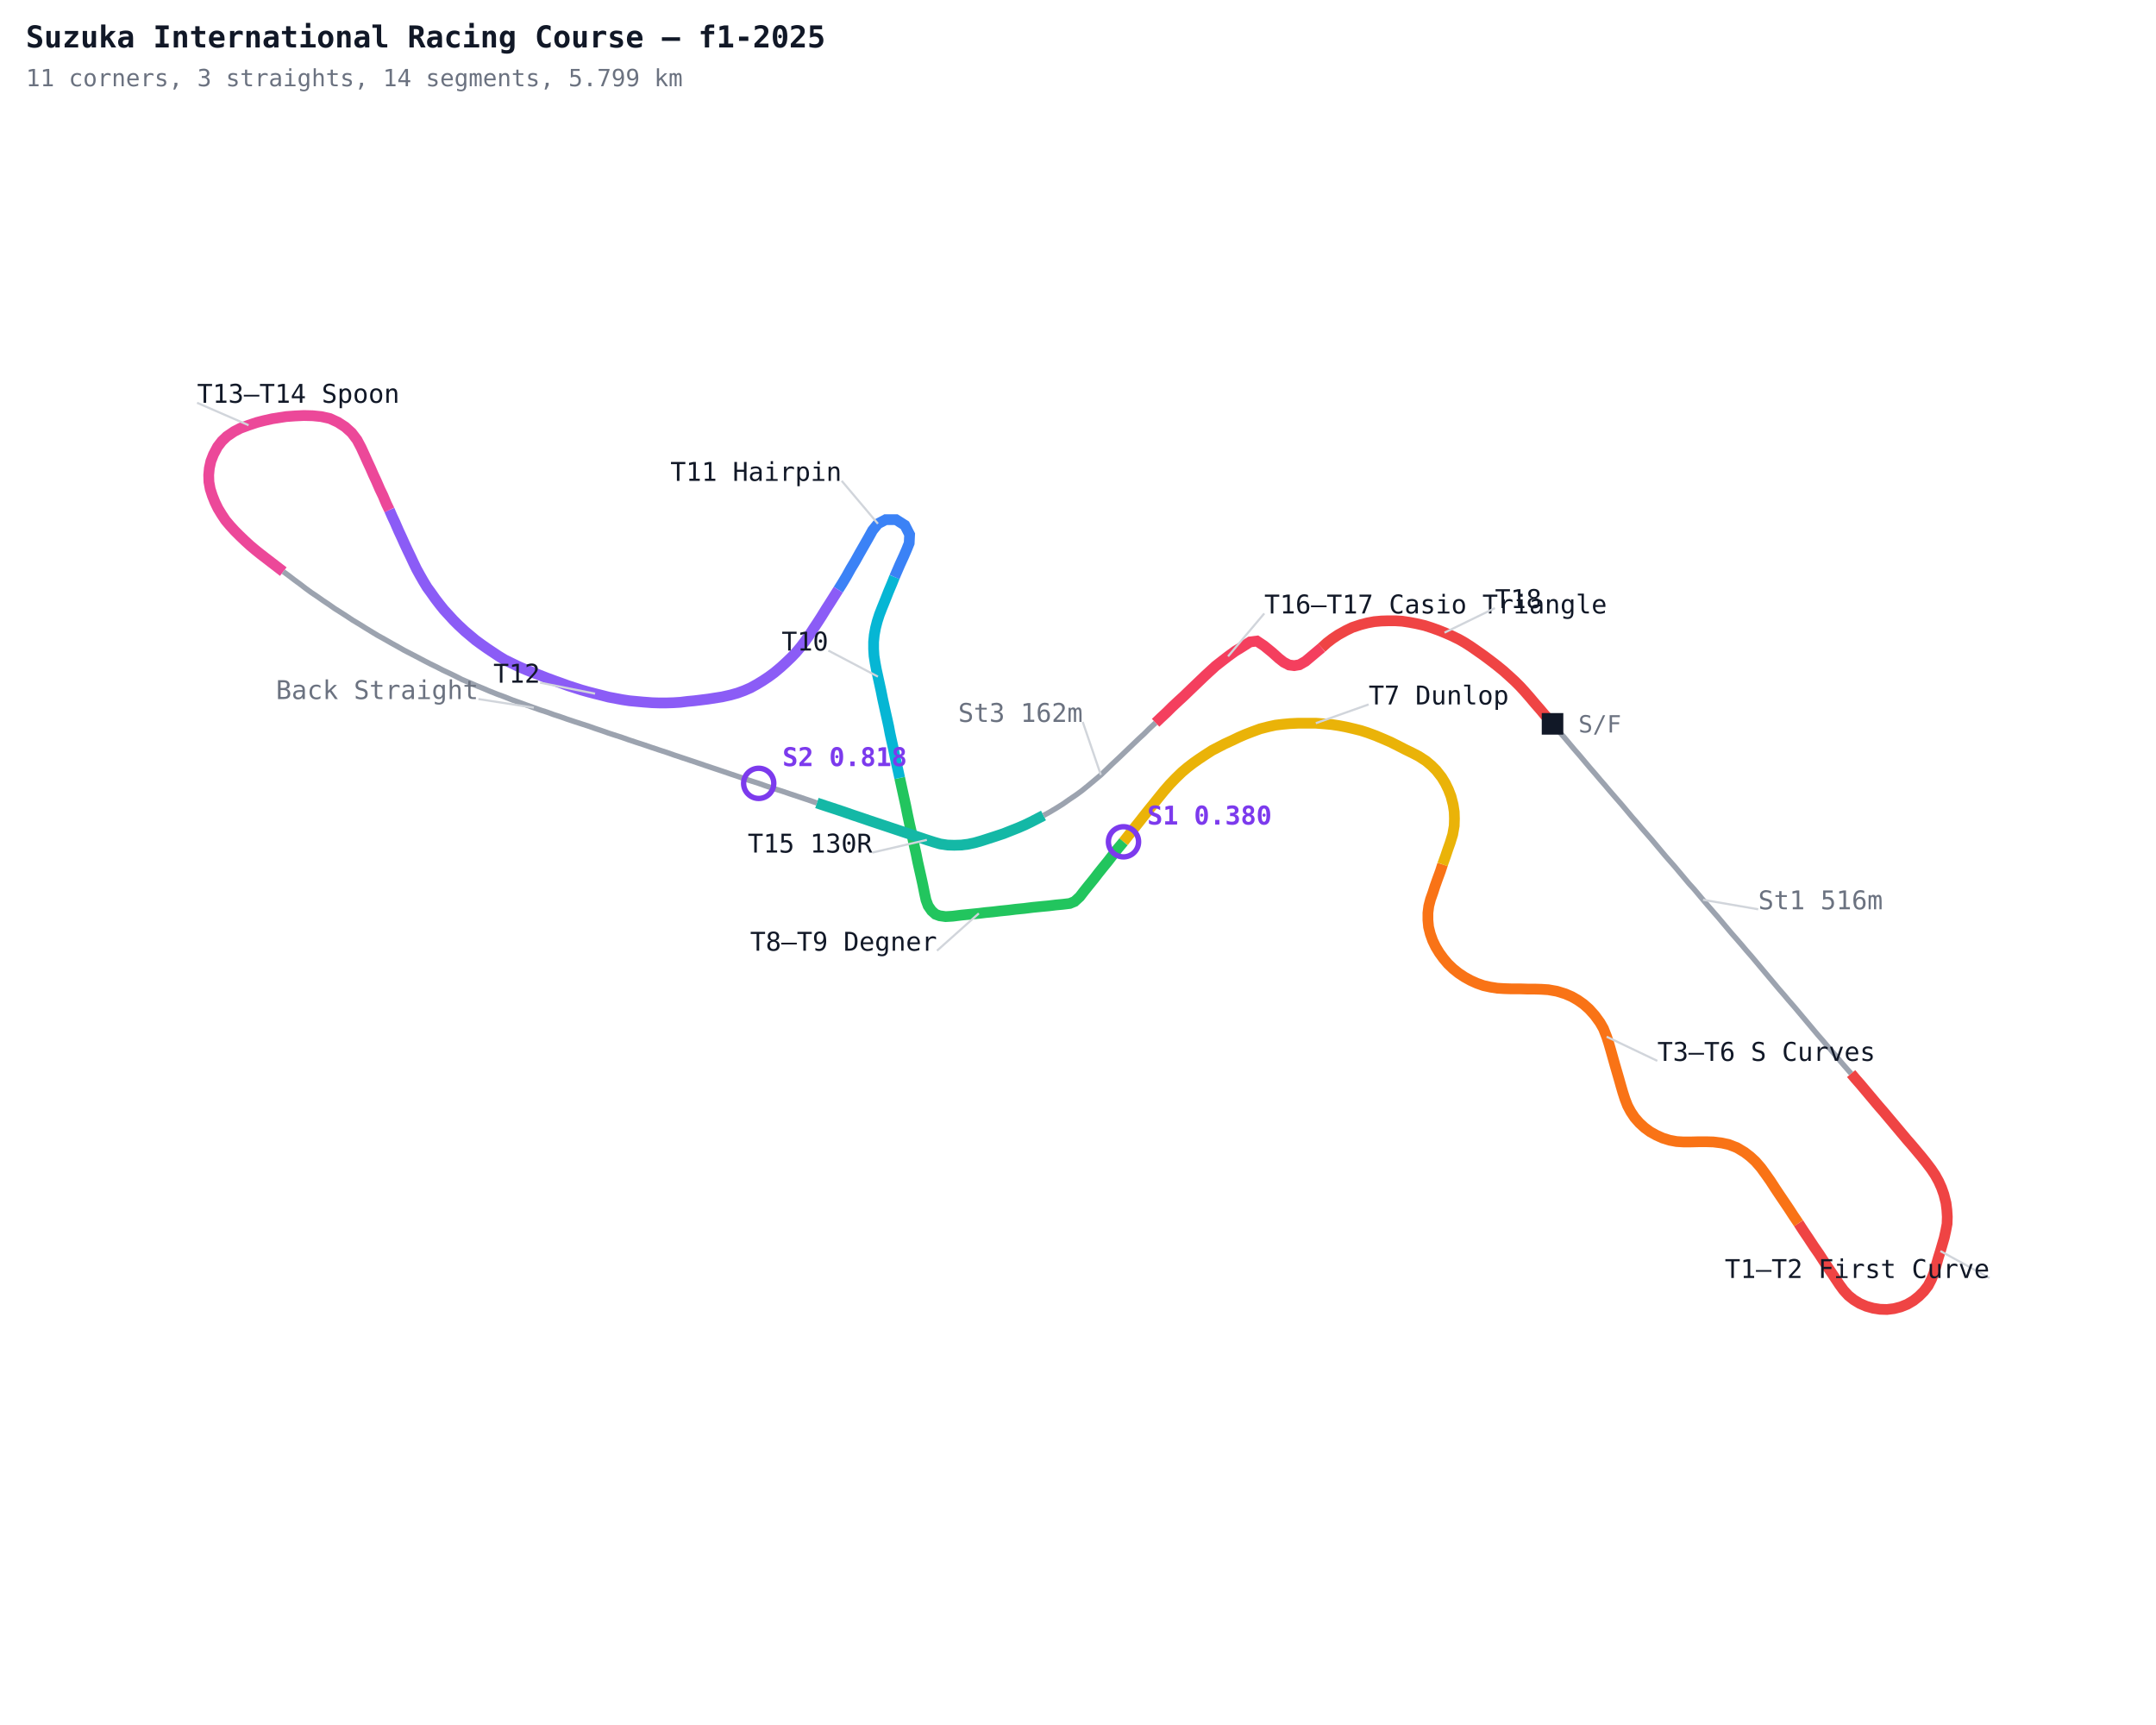
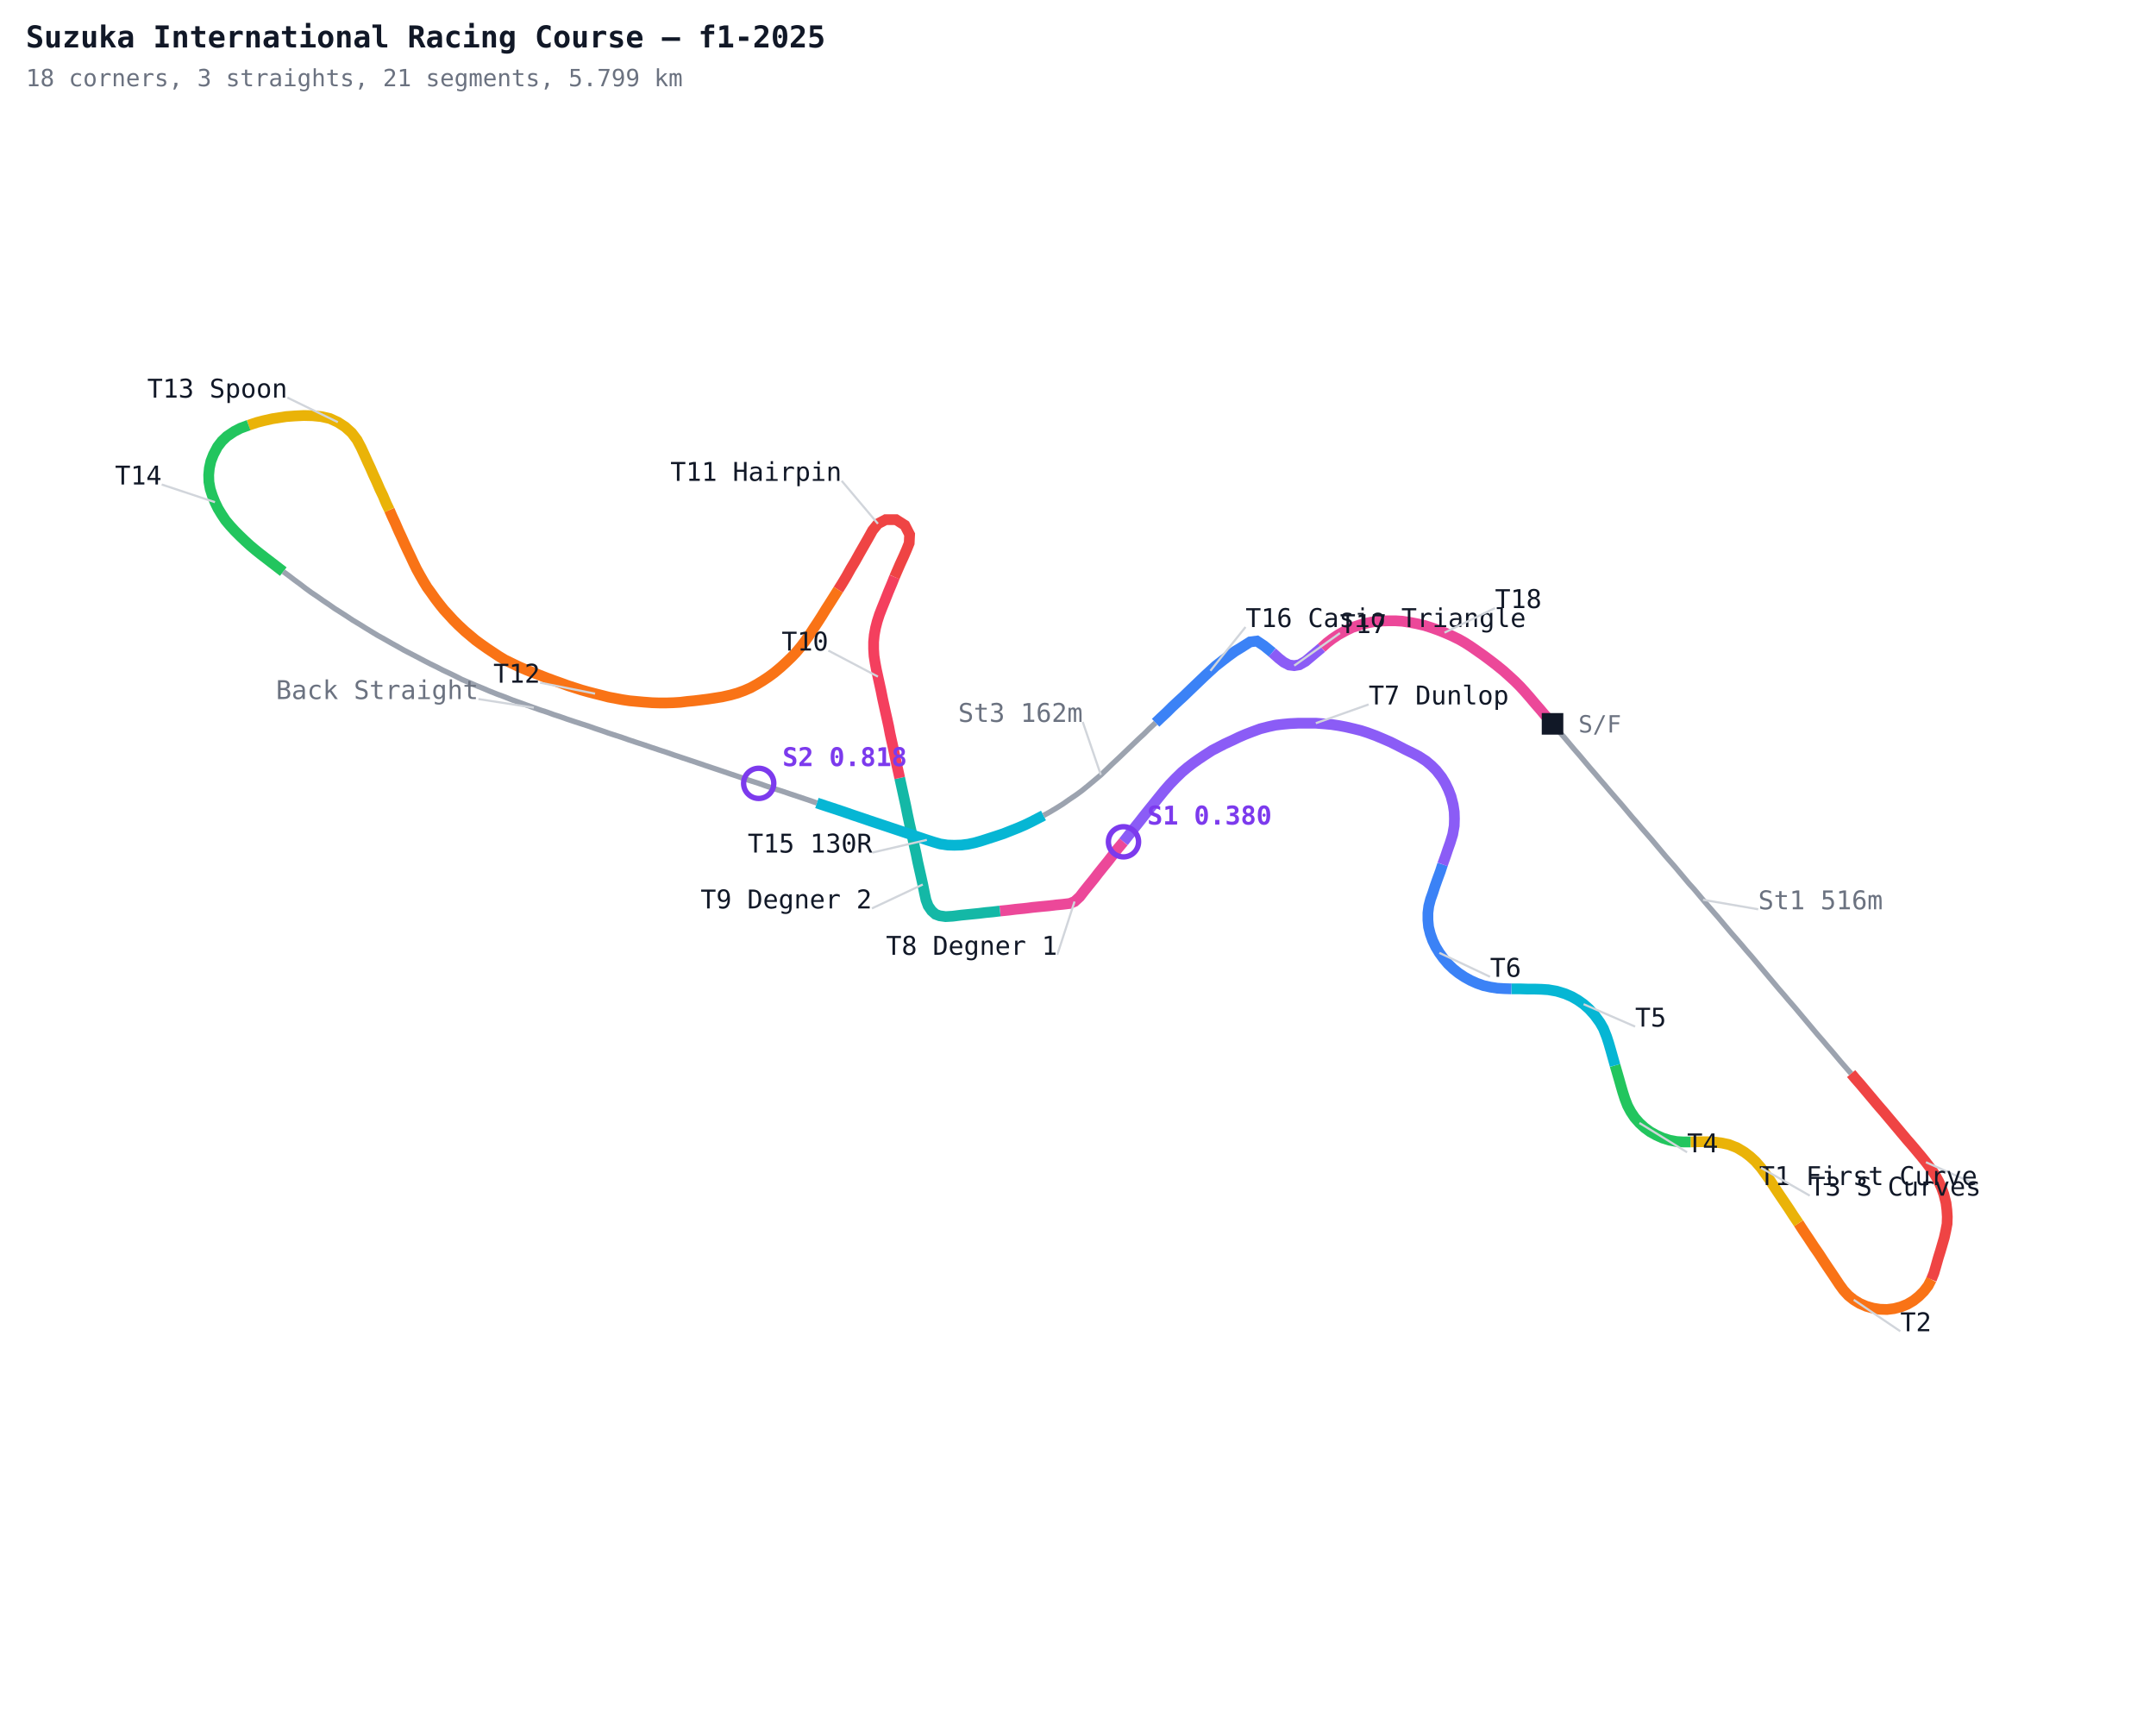
<svg xmlns="http://www.w3.org/2000/svg" width="1000" height="800" viewBox="0 0 1000 800">
  <defs>
    <style>
      .name { font-family: monospace; font-size: 12px; }
      .sector { font-family: monospace; font-size: 12px; fill: #7c3aed; font-weight: bold; }
      .title { font-family: monospace; font-size: 14px; fill: #111827; font-weight: bold; }
      .sub { font-family: monospace; font-size: 11px; fill: #6b7280; }
    </style>
  </defs>
  <rect width="1000" height="800" fill="#ffffff" />
  <polyline fill="none" stroke="#9ca3af" stroke-width="2.5" points="720.1,335.7 722.6,338.7 725.3,341.7 727.4,344.2 730.0,347.3 732.7,350.4 735.3,353.5 737.4,356.0 740.1,359.1 742.2,361.6 744.3,364.0 746.4,366.5 749.6,370.2 752.3,373.3 754.9,376.4 757.0,378.9 759.2,381.4 761.3,383.9 763.4,386.3 766.1,389.4 768.2,391.9 770.3,394.4 772.4,396.9 774.5,399.3 776.7,401.8 778.8,404.3 780.9,406.8 783.5,409.9 785.7,412.3 787.8,414.8 789.9,417.3 792.0,419.8 794.7,422.9 796.8,425.3 798.9,427.8 801.0,430.3 803.1,432.8 805.3,435.3 807.9,438.3 810.0,440.8 812.2,443.3 814.3,445.8 816.4,448.3 819.0,451.4 821.1,453.9 823.2,456.4 825.3,458.9 827.4,461.3 829.5,463.8 832.2,466.9 834.3,469.4 836.4,471.9 838.5,474.4 841.1,477.5 843.2,480.0 845.4,482.5 847.5,485.0 849.6,487.4 851.7,489.9 853.8,492.4 856.5,495.5 858.6,497.9" />
-   <polyline fill="none" stroke="#ef4444" stroke-width="5" points="858.6,497.9 860.7,500.4 862.9,502.9 865.0,505.4 867.1,507.9 869.2,510.4 871.3,512.9 873.4,515.3 875.5,517.8 877.6,520.3 879.7,522.8 881.8,525.3 884.4,528.4 887.1,531.5 889.2,534.0 891.3,536.5 893.3,539.0 895.8,542.3 897.6,545.0 899.2,547.9 900.5,550.8 901.6,553.9 902.6,557.9 903.0,561.1 903.2,564.3 903.1,567.6 902.5,570.8 901.8,574.0 900.9,577.1 900.0,580.2 899.0,583.4 897.9,587.3 897.0,590.4 895.8,593.4 894.3,596.3 892.3,598.9 890.0,601.2 887.5,603.2 884.6,604.9 881.6,606.1 878.5,606.9 875.2,607.3 872.0,607.2 868.8,606.7 865.6,605.8 862.6,604.5 859.8,602.8 857.3,600.8 855.1,598.4 853.2,595.8 851.4,593.1 849.6,590.4 847.7,587.6 845.9,584.9 843.7,581.5 841.4,578.2 838.7,574.1 836.4,570.7 834.2,567.3" />
-   <polyline fill="none" stroke="#f97316" stroke-width="5" points="834.2,567.3 831.9,563.9 829.7,560.5 827.4,557.1 825.1,553.7 823.3,551.0 821.1,547.6 819.2,544.9 816.8,541.6 814.2,538.6 811.8,536.4 809.2,534.4 805.7,532.3 801.9,530.8 798.7,530.1 794.7,529.6 791.4,529.5 788.1,529.5 784.1,529.6 780.8,529.6 777.6,529.4 774.4,528.8 771.2,527.8 768.3,526.5 765.4,524.9 762.8,523.0 760.4,520.8 758.2,518.3 756.4,515.6 754.9,512.8 753.7,509.7 752.7,506.6 751.8,503.5 750.9,500.3 750.0,497.2 749.1,494.1 748.2,490.9 747.1,487.0 746.2,483.9 745.2,480.8 743.7,477.0 742.1,474.2 739.7,470.9 737.0,467.9 734.5,465.7 731.8,463.8 729.0,462.2 726.0,460.9 722.1,459.7 718.1,459.0 714.9,458.8 711.6,458.7 708.4,458.7 705.1,458.6 701.0,458.6 697.8,458.5 694.5,458.3 691.3,457.8 688.1,457.1 685.0,456.0 682.1,454.7 679.2,453.1 676.5,451.3 674.0,449.3 671.6,447.0 669.5,444.5 667.6,441.9 665.9,439.1 664.5,436.2 663.4,433.1 662.6,429.9 662.3,426.7 662.3,423.4 662.7,420.2 663.5,417.1 664.6,414.0 665.6,410.9 666.7,407.8 668.1,404.0 669.1,400.9" />
-   <polyline fill="none" stroke="#eab308" stroke-width="5" points="669.1,400.9 670.5,397.0 671.5,394.0 672.6,390.9 673.8,387.0 674.5,383.0 674.6,379.7 674.5,376.5 674.0,373.2 673.0,369.3 671.8,366.2 670.4,363.3 668.7,360.5 666.2,357.3 663.9,355.0 661.4,352.9 658.0,350.7 655.1,349.2 651.4,347.4 648.5,345.9 644.9,344.1 641.9,342.8 638.1,341.2 634.3,339.8 631.2,338.8 628.0,338.0 624.1,337.1 620.9,336.5 617.6,336.0 614.4,335.7 610.3,335.4 606.3,335.4 602.2,335.4 598.1,335.6 594.9,335.9 591.6,336.3 588.4,337.0 584.5,338.0 580.7,339.4 577.6,340.6 574.6,341.9 571.7,343.3 568.0,345.0 565.1,346.5 562.2,348.0 558.8,350.2 556.1,352.0 553.4,353.9 550.8,355.9 548.3,358.0 545.4,360.8 542.6,363.7 539.9,366.8 537.3,370.0 535.3,372.5 532.7,375.7 530.7,378.2 528.2,381.4 526.1,384.0 523.6,387.2 521.1,390.4" />
-   <polyline fill="none" stroke="#22c55e" stroke-width="5" points="521.1,390.4 518.5,393.5 516.0,396.7 514.0,399.3 511.4,402.5 509.4,405.0 507.4,407.6 504.8,410.8 502.8,413.3 500.8,415.9 498.4,418.1 496.2,419.0 492.9,419.4 489.7,419.7 486.4,420.1 483.2,420.4 479.1,420.8 475.1,421.3 471.0,421.7 467.8,422.1 463.8,422.5 460.5,422.9 457.3,423.2 454.0,423.6 450.0,424.0 445.9,424.4 441.9,424.9 438.6,425.1 435.8,424.7 433.9,424.0 432.1,422.4 430.5,420.1 429.5,417.4 428.8,414.2 428.0,410.2 427.3,407.0 426.6,403.9 425.7,399.9 424.9,395.9 424.0,391.9 423.0,387.1 421.9,382.3 420.9,377.6 420.1,373.6 419.4,370.4 418.7,367.2 418.0,364.0 417.3,360.8" />
-   <polyline fill="none" stroke="#06b6d4" stroke-width="5" points="417.3,360.8 416.6,357.6 415.9,354.5 415.2,351.3 414.4,347.3 413.5,343.3 412.8,340.1 412.2,336.9 411.5,333.7 410.8,330.6 410.1,327.4 409.4,324.2 408.6,320.2 407.9,317.0 407.2,313.8 406.5,310.6 405.9,307.4 405.4,304.2 405.2,301.0 405.2,297.7 405.5,294.5 406.1,291.2 406.9,288.1 407.9,285.0 409.1,281.9 410.6,278.2 412.1,274.4 413.7,270.6 414.9,267.6" />
-   <polyline fill="none" stroke="#3b82f6" stroke-width="5" points="414.9,267.6 416.2,264.6 417.5,261.6 419.2,257.9 420.5,254.9 421.7,251.9 421.9,247.9 419.7,243.6 415.6,241.0 410.8,241.0 407.2,242.9 404.7,246.0 402.7,249.6 400.7,253.1 398.7,256.6 396.7,260.2 394.6,263.7 392.6,267.3 390.5,270.8 388.8,273.5" />
-   <polyline fill="none" stroke="#8b5cf6" stroke-width="5" points="388.8,273.5 386.6,277.0 384.9,279.7 383.1,282.5 381.0,285.9 379.2,288.7 377.4,291.4 375.2,294.8 373.3,297.5 371.3,300.1 369.2,302.6 367.0,304.9 364.6,307.2 362.2,309.4 359.1,312.0 356.5,313.9 353.8,315.7 351.0,317.4 348.1,319.0 345.1,320.3 342.1,321.4 338.9,322.3 334.9,323.2 331.7,323.7 328.5,324.2 325.3,324.6 322.0,325.0 318.8,325.3 315.6,325.7 312.3,325.9 309.0,326.0 305.8,326.0 302.5,325.9 298.5,325.6 295.2,325.3 292.0,325.0 288.7,324.5 285.5,323.9 282.3,323.3 279.2,322.5 276.0,321.7 272.9,320.9 269.7,320.0 266.6,319.0 263.5,318.0 260.5,316.9 257.4,315.8 253.6,314.4 249.8,312.9 246.7,311.7 243.7,310.5 240.7,309.2 237.8,307.8 234.1,306.0 231.3,304.3 228.6,302.5 225.9,300.7 223.2,298.8 220.6,296.9 218.1,294.8 215.6,292.7 212.6,289.9 210.3,287.6 208.1,285.2 205.9,282.8 203.9,280.3 201.9,277.7 200.0,275.0 198.1,272.4 196.4,269.6 194.8,266.8 193.2,263.9 191.8,261.0 190.4,258.0 189.0,255.1 187.6,252.1 186.3,249.2 184.9,246.2 183.3,242.5 181.9,239.5 180.6,236.5" />
-   <polyline fill="none" stroke="#ec4899" stroke-width="5" points="180.6,236.5 179.2,233.6 177.6,229.8 176.2,226.9 174.6,223.2 173.2,220.2 171.9,217.2 170.5,214.2 169.2,211.3 167.5,207.6 165.6,204.0 163.1,200.7 160.1,198.0 156.7,195.8 153.0,194.1 149.0,193.2 145.0,192.8 140.9,192.7 136.8,192.9 132.7,193.2 129.5,193.7 126.3,194.2 122.3,195.1 119.2,195.9 115.3,197.2 111.5,198.6 108.6,200.1 105.2,202.4 102.9,204.6 100.9,207.2 99.0,210.8 97.8,213.9 97.1,217.1 96.8,220.3 96.9,223.5 97.5,226.8 98.5,229.9 99.7,232.9 101.1,235.8 102.8,238.6 104.6,241.3 106.7,243.8 108.9,246.2 111.2,248.5 113.6,250.8 116.0,253.0 118.5,255.1 121.0,257.1 123.6,259.1 126.2,261.1 128.8,263.1 131.4,265.1" />
+   <polyline fill="none" stroke="#ef4444" stroke-width="5" points="858.6,497.9 860.7,500.4 862.9,502.9 865.0,505.4 867.1,507.9 869.2,510.4 871.3,512.9 873.4,515.3 875.5,517.8 877.6,520.3 879.7,522.8 881.8,525.3 884.4,528.4 887.1,531.5 889.2,534.0 891.3,536.5 893.3,539.0 895.8,542.3 897.6,545.0 899.2,547.9 900.5,550.8 901.6,553.9 902.6,557.9 903.0,561.1 903.2,564.3 903.1,567.6 902.5,570.8 901.8,574.0 900.9,577.1 900.0,580.2 899.0,583.4 897.9,587.3 897.0,590.4 895.8,593.4" />
+   <polyline fill="none" stroke="#f97316" stroke-width="5" points="895.8,593.4 894.3,596.3 892.3,598.9 890.0,601.2 887.5,603.2 884.6,604.9 881.6,606.1 878.5,606.9 875.2,607.3 872.0,607.2 868.8,606.7 865.6,605.8 862.6,604.5 859.8,602.8 857.3,600.8 855.1,598.4 853.2,595.8 851.4,593.1 849.6,590.4 847.7,587.6 845.9,584.9 843.7,581.5 841.4,578.2 838.7,574.1 836.4,570.7 834.2,567.3" />
+   <polyline fill="none" stroke="#eab308" stroke-width="5" points="834.2,567.3 831.9,563.9 829.7,560.5 827.4,557.1 825.1,553.7 823.3,551.0 821.1,547.6 819.2,544.9 816.8,541.6 814.2,538.6 811.8,536.4 809.2,534.4 805.7,532.3 801.9,530.8 798.7,530.1 794.7,529.6 791.4,529.5 788.1,529.5 784.1,529.6" />
+   <polyline fill="none" stroke="#22c55e" stroke-width="5" points="784.1,529.6 780.8,529.6 777.6,529.4 774.4,528.8 771.2,527.8 768.3,526.5 765.4,524.9 762.8,523.0 760.4,520.8 758.2,518.3 756.4,515.6 754.9,512.8 753.7,509.7 752.7,506.6 751.8,503.5 750.9,500.3 750.0,497.2 749.1,494.1" />
+   <polyline fill="none" stroke="#06b6d4" stroke-width="5" points="749.1,494.1 748.2,490.9 747.1,487.0 746.2,483.9 745.2,480.8 743.7,477.0 742.1,474.2 739.7,470.9 737.0,467.9 734.5,465.7 731.8,463.8 729.0,462.2 726.0,460.9 722.1,459.7 718.1,459.0 714.9,458.8 711.6,458.7 708.4,458.7 705.1,458.6 701.0,458.6" />
+   <polyline fill="none" stroke="#3b82f6" stroke-width="5" points="701.0,458.6 697.8,458.5 694.5,458.3 691.3,457.8 688.1,457.1 685.0,456.0 682.1,454.7 679.2,453.1 676.5,451.3 674.0,449.3 671.6,447.0 669.5,444.5 667.6,441.9 665.9,439.1 664.5,436.2 663.4,433.1 662.6,429.9 662.3,426.7 662.3,423.4 662.7,420.2 663.5,417.1 664.6,414.0 665.6,410.9 666.7,407.8 668.1,404.0 669.1,400.9" />
+   <polyline fill="none" stroke="#8b5cf6" stroke-width="5" points="669.1,400.9 670.5,397.0 671.5,394.0 672.6,390.9 673.8,387.0 674.5,383.0 674.6,379.7 674.5,376.5 674.0,373.2 673.0,369.3 671.8,366.2 670.4,363.3 668.7,360.5 666.2,357.3 663.9,355.0 661.4,352.9 658.0,350.7 655.1,349.2 651.4,347.4 648.5,345.9 644.9,344.1 641.9,342.8 638.1,341.2 634.3,339.8 631.2,338.8 628.0,338.0 624.1,337.1 620.9,336.5 617.6,336.0 614.4,335.7 610.3,335.4 606.3,335.4 602.2,335.4 598.1,335.6 594.9,335.9 591.6,336.3 588.4,337.0 584.5,338.0 580.7,339.4 577.6,340.6 574.6,341.9 571.7,343.3 568.0,345.0 565.1,346.5 562.2,348.0 558.8,350.2 556.1,352.0 553.4,353.9 550.8,355.9 548.3,358.0 545.4,360.8 542.6,363.7 539.9,366.8 537.3,370.0 535.3,372.5 532.7,375.7 530.7,378.2 528.2,381.4 526.1,384.0 523.6,387.2 521.1,390.4" />
+   <polyline fill="none" stroke="#ec4899" stroke-width="5" points="521.1,390.4 518.5,393.5 516.0,396.7 514.0,399.3 511.4,402.5 509.4,405.0 507.4,407.6 504.8,410.8 502.8,413.3 500.8,415.9 498.4,418.1 496.2,419.0 492.9,419.4 489.7,419.7 486.4,420.1 483.2,420.4 479.1,420.8 475.1,421.3 471.0,421.7 467.8,422.1 463.8,422.5" />
+   <polyline fill="none" stroke="#14b8a6" stroke-width="5" points="463.8,422.5 460.5,422.9 457.3,423.2 454.0,423.6 450.0,424.0 445.9,424.4 441.9,424.9 438.6,425.1 435.8,424.7 433.9,424.0 432.1,422.4 430.5,420.1 429.5,417.4 428.8,414.2 428.0,410.2 427.3,407.0 426.6,403.9 425.7,399.9 424.9,395.9 424.0,391.9 423.0,387.1 421.9,382.3 420.9,377.6 420.1,373.6 419.4,370.4 418.7,367.2 418.0,364.0 417.3,360.8" />
+   <polyline fill="none" stroke="#f43f5e" stroke-width="5" points="417.3,360.8 416.6,357.6 415.9,354.5 415.2,351.3 414.4,347.3 413.5,343.3 412.8,340.1 412.2,336.9 411.5,333.7 410.8,330.6 410.1,327.4 409.4,324.2 408.6,320.2 407.9,317.0 407.2,313.8 406.5,310.6 405.9,307.4 405.4,304.2 405.2,301.0 405.2,297.7 405.5,294.5 406.1,291.2 406.9,288.1 407.9,285.0 409.1,281.9 410.6,278.2 412.1,274.4 413.7,270.6 414.9,267.6" />
+   <polyline fill="none" stroke="#ef4444" stroke-width="5" points="414.9,267.6 416.2,264.6 417.5,261.6 419.2,257.9 420.5,254.9 421.7,251.9 421.9,247.9 419.7,243.6 415.6,241.0 410.8,241.0 407.2,242.9 404.7,246.0 402.7,249.6 400.7,253.1 398.7,256.6 396.7,260.2 394.6,263.7 392.6,267.3 390.5,270.8 388.8,273.5" />
+   <polyline fill="none" stroke="#f97316" stroke-width="5" points="388.8,273.5 386.6,277.0 384.9,279.7 383.1,282.5 381.0,285.9 379.2,288.7 377.4,291.4 375.2,294.8 373.3,297.5 371.3,300.1 369.2,302.6 367.0,304.9 364.6,307.2 362.2,309.4 359.1,312.0 356.5,313.9 353.8,315.7 351.0,317.4 348.1,319.0 345.1,320.3 342.1,321.4 338.9,322.3 334.9,323.2 331.7,323.7 328.5,324.2 325.3,324.6 322.0,325.0 318.8,325.3 315.6,325.7 312.3,325.9 309.0,326.0 305.8,326.0 302.5,325.9 298.5,325.6 295.2,325.3 292.0,325.0 288.7,324.5 285.5,323.9 282.3,323.3 279.2,322.5 276.0,321.7 272.9,320.9 269.7,320.0 266.6,319.0 263.5,318.0 260.5,316.9 257.4,315.8 253.6,314.4 249.8,312.9 246.7,311.7 243.7,310.5 240.7,309.2 237.8,307.8 234.1,306.0 231.3,304.3 228.6,302.5 225.9,300.7 223.2,298.8 220.6,296.9 218.1,294.8 215.6,292.7 212.6,289.9 210.3,287.6 208.1,285.2 205.9,282.8 203.9,280.3 201.9,277.7 200.0,275.0 198.1,272.4 196.4,269.6 194.8,266.8 193.2,263.9 191.8,261.0 190.4,258.0 189.0,255.1 187.6,252.1 186.3,249.2 184.9,246.2 183.3,242.5 181.9,239.5 180.6,236.5" />
+   <polyline fill="none" stroke="#eab308" stroke-width="5" points="180.6,236.5 179.2,233.6 177.6,229.8 176.2,226.9 174.6,223.2 173.2,220.2 171.9,217.2 170.5,214.2 169.2,211.3 167.5,207.6 165.6,204.0 163.1,200.7 160.1,198.0 156.7,195.8 153.0,194.1 149.0,193.2 145.0,192.8 140.9,192.7 136.8,192.9 132.7,193.2 129.5,193.7 126.3,194.2 122.3,195.1 119.2,195.9 115.3,197.2" />
+   <polyline fill="none" stroke="#22c55e" stroke-width="5" points="115.3,197.2 111.5,198.6 108.6,200.1 105.2,202.4 102.9,204.6 100.9,207.2 99.0,210.8 97.8,213.9 97.1,217.1 96.8,220.3 96.9,223.5 97.5,226.8 98.5,229.9 99.7,232.9 101.1,235.8 102.8,238.6 104.6,241.3 106.7,243.8 108.9,246.2 111.2,248.5 113.6,250.8 116.0,253.0 118.5,255.1 121.0,257.1 123.6,259.1 126.2,261.1 128.8,263.1 131.4,265.1" />
  <polyline fill="none" stroke="#9ca3af" stroke-width="2.5" points="131.4,265.1 134.0,267.0 136.6,269.0 139.2,270.9 141.8,272.9 144.4,274.8 147.1,276.6 149.8,278.5 152.5,280.3 155.2,282.2 157.9,283.9 160.7,285.7 163.4,287.5 166.9,289.6 169.6,291.3 172.4,293.0 175.2,294.7 178.1,296.3 181.6,298.3 184.5,299.9 187.3,301.5 190.2,303.0 193.1,304.5 196.7,306.4 199.6,307.9 202.5,309.3 205.4,310.8 208.4,312.2 211.3,313.6 214.2,315.1 218.0,316.7 221.0,318.0 224.0,319.2 227.0,320.5 230.8,322.0 233.8,323.1 237.6,324.6 240.7,325.7 243.7,326.8 247.6,328.2 250.7,329.3 253.8,330.3 256.8,331.4 259.9,332.4 263.0,333.5 266.9,334.8 270.0,335.8 273.1,336.8 276.2,337.9 279.2,338.9 282.3,340.0 285.4,341.0 288.5,342.0 291.6,343.1 295.5,344.4 298.6,345.4 302.4,346.7 306.3,348.0 309.4,349.0 312.5,350.1 315.5,351.1 319.4,352.4 323.3,353.7 327.1,355.0 331.0,356.3 334.9,357.6 338.7,358.9 342.6,360.2 347.2,361.8 351.9,363.3 355.0,364.4 358.8,365.7 362.7,366.9 366.5,368.2 370.4,369.5 374.3,370.8 378.9,372.4" />
-   <polyline fill="none" stroke="#14b8a6" stroke-width="5" points="378.9,372.4 382.8,373.7 387.4,375.2 391.3,376.5 395.9,378.1 399.8,379.4 403.6,380.7 407.5,382.0 411.4,383.3 414.4,384.3 418.3,385.6 422.2,386.9 426.0,388.2 429.9,389.5 433.0,390.5 436.1,391.4 439.4,391.9 442.6,392.0 445.9,391.9 449.1,391.5 452.3,390.8 455.4,389.9 458.5,388.9 461.6,387.9 465.5,386.6 468.5,385.4 472.3,383.9 475.3,382.6 478.2,381.2 481.1,379.7 484.0,378.2" />
+   <polyline fill="none" stroke="#06b6d4" stroke-width="5" points="378.9,372.4 382.8,373.7 387.4,375.2 391.3,376.5 395.9,378.1 399.8,379.4 403.6,380.7 407.5,382.0 411.4,383.3 414.4,384.3 418.3,385.6 422.2,386.9 426.0,388.2 429.9,389.5 433.0,390.5 436.1,391.4 439.4,391.9 442.6,392.0 445.9,391.9 449.1,391.5 452.3,390.8 455.4,389.9 458.5,388.9 461.6,387.9 465.5,386.6 468.5,385.4 472.3,383.9 475.3,382.6 478.2,381.2 481.1,379.7 484.0,378.2" />
  <polyline fill="none" stroke="#9ca3af" stroke-width="2.5" points="484.0,378.2 486.9,376.6 490.4,374.5 493.1,372.8 495.8,370.9 499.2,368.6 501.8,366.7 505.0,364.1 508.1,361.5 510.6,359.4 513.0,357.1 515.9,354.3 518.9,351.5 521.2,349.3 523.6,347.0 525.9,344.8 528.3,342.5 530.7,340.3 533.0,338.0 536.0,335.2" />
-   <polyline fill="none" stroke="#f43f5e" stroke-width="5" points="536.0,335.2 538.3,333.0 541.3,330.2 543.6,327.9 546.6,325.1 549.0,322.9 551.9,320.1 554.3,317.8 556.6,315.6 559.0,313.3 561.4,311.1 563.8,308.9 567.0,306.4 569.6,304.4 572.9,302.0 575.7,300.3 579.8,297.7 583.0,297.3 586.3,299.5 590.1,302.6 593.1,305.3 595.4,307.1 597.9,308.4 600.3,308.7 602.7,308.3 605.5,306.7 608.0,304.6 610.5,302.5 613.0,300.4" />
-   <polyline fill="none" stroke="#ef4444" stroke-width="5" points="613.0,300.4 615.4,298.2 618.0,296.2 620.7,294.4 624.3,292.4 627.2,291.0 631.1,289.7 634.2,288.9 637.4,288.3 640.7,288.0 643.9,287.9 647.2,287.9 650.4,288.1 653.7,288.6 656.9,289.2 660.8,290.1 663.9,291.1 667.0,292.2 670.0,293.4 673.0,294.7 676.7,296.5 679.5,298.1 682.3,299.9 685.6,302.2 688.3,304.1 691.5,306.5 694.1,308.5 697.3,311.1 700.3,313.8 702.7,316.0 705.0,318.3 707.2,320.7 709.9,323.8 712.0,326.3 714.1,328.7 716.2,331.2 718.4,333.7" />
+   <polyline fill="none" stroke="#3b82f6" stroke-width="5" points="536.0,335.2 538.3,333.0 541.3,330.2 543.6,327.9 546.6,325.1 549.0,322.9 551.9,320.1 554.3,317.8 556.6,315.6 559.0,313.3 561.4,311.1 563.8,308.9 567.0,306.4 569.6,304.4 572.9,302.0 575.7,300.3 579.8,297.7 583.0,297.3 586.3,299.5 590.1,302.6" />
+   <polyline fill="none" stroke="#8b5cf6" stroke-width="5" points="590.1,302.6 593.1,305.3 595.4,307.1 597.9,308.4 600.3,308.7 602.7,308.3 605.5,306.7 608.0,304.6 610.5,302.5 613.0,300.4" />
+   <polyline fill="none" stroke="#ec4899" stroke-width="5" points="613.0,300.4 615.4,298.2 618.0,296.2 620.7,294.4 624.3,292.4 627.2,291.0 631.1,289.7 634.2,288.9 637.4,288.3 640.7,288.0 643.9,287.9 647.2,287.9 650.4,288.1 653.7,288.6 656.9,289.2 660.8,290.1 663.9,291.1 667.0,292.2 670.0,293.4 673.0,294.7 676.7,296.5 679.5,298.1 682.3,299.9 685.6,302.2 688.3,304.1 691.5,306.5 694.1,308.5 697.3,311.1 700.3,313.8 702.7,316.0 705.0,318.3 707.2,320.7 709.9,323.8 712.0,326.3 714.1,328.7 716.2,331.2 718.4,333.7" />
  <line x1="789.9" y1="417.3" x2="815.5" y2="421.7" stroke="#d1d5db" stroke-width="1" />
  <text x="815.5" y="421.7" text-anchor="start" class="name" fill="#6b7280">St1 516m</text>
-   <line x1="900.0" y1="580.2" x2="922.8" y2="592.7" stroke="#d1d5db" stroke-width="1" />
-   <text x="922.8" y="592.7" text-anchor="end" class="name" fill="#111827">T1–T2 First Curve</text>
-   <line x1="745.2" y1="480.8" x2="768.7" y2="492.0" stroke="#d1d5db" stroke-width="1" />
-   <text x="768.7" y="492.0" text-anchor="start" class="name" fill="#111827">T3–T6 S Curves</text>
+   <line x1="893.3" y1="539.0" x2="917.1" y2="549.6" stroke="#d1d5db" stroke-width="1" />
+   <text x="917.1" y="549.6" text-anchor="end" class="name" fill="#111827">T1 First Curve</text>
+   <line x1="859.8" y1="602.8" x2="881.4" y2="617.4" stroke="#d1d5db" stroke-width="1" />
+   <text x="881.4" y="617.4" text-anchor="start" class="name" fill="#111827">T2</text>
+   <line x1="816.8" y1="541.6" x2="839.4" y2="554.5" stroke="#d1d5db" stroke-width="1" />
+   <text x="839.4" y="554.5" text-anchor="start" class="name" fill="#111827">T3 S Curves</text>
+   <line x1="760.4" y1="520.8" x2="782.5" y2="534.4" stroke="#d1d5db" stroke-width="1" />
+   <text x="782.5" y="534.4" text-anchor="start" class="name" fill="#111827">T4</text>
+   <line x1="734.5" y1="465.7" x2="758.4" y2="476.1" stroke="#d1d5db" stroke-width="1" />
+   <text x="758.4" y="476.1" text-anchor="start" class="name" fill="#111827">T5</text>
+   <line x1="667.6" y1="441.9" x2="691.1" y2="453.0" stroke="#d1d5db" stroke-width="1" />
+   <text x="691.1" y="453.0" text-anchor="start" class="name" fill="#111827">T6</text>
  <line x1="610.3" y1="335.4" x2="634.8" y2="326.7" stroke="#d1d5db" stroke-width="1" />
  <text x="634.8" y="326.7" text-anchor="start" class="name" fill="#111827">T7 Dunlop</text>
-   <line x1="454.0" y1="423.6" x2="434.6" y2="440.9" stroke="#d1d5db" stroke-width="1" />
-   <text x="434.6" y="440.9" text-anchor="end" class="name" fill="#111827">T8–T9 Degner</text>
+   <line x1="498.4" y1="418.1" x2="490.4" y2="442.8" stroke="#d1d5db" stroke-width="1" />
+   <text x="490.4" y="442.8" text-anchor="end" class="name" fill="#111827">T8 Degner 1</text>
+   <line x1="428.0" y1="410.2" x2="404.4" y2="421.3" stroke="#d1d5db" stroke-width="1" />
+   <text x="404.4" y="421.3" text-anchor="end" class="name" fill="#111827">T9 Degner 2</text>
  <line x1="407.2" y1="313.8" x2="384.2" y2="301.7" stroke="#d1d5db" stroke-width="1" />
  <text x="384.2" y="301.7" text-anchor="end" class="name" fill="#111827">T10</text>
  <line x1="407.2" y1="242.9" x2="390.4" y2="223.0" stroke="#d1d5db" stroke-width="1" />
  <text x="390.4" y="223.0" text-anchor="end" class="name" fill="#111827">T11 Hairpin</text>
  <line x1="276.0" y1="321.7" x2="250.5" y2="316.6" stroke="#d1d5db" stroke-width="1" />
  <text x="250.5" y="316.6" text-anchor="end" class="name" fill="#111827">T12</text>
-   <line x1="115.3" y1="197.2" x2="91.4" y2="186.8" stroke="#d1d5db" stroke-width="1" />
-   <text x="91.4" y="186.8" text-anchor="start" class="name" fill="#111827">T13–T14 Spoon</text>
+   <line x1="156.7" y1="195.8" x2="133.3" y2="184.4" stroke="#d1d5db" stroke-width="1" />
+   <text x="133.3" y="184.4" text-anchor="end" class="name" fill="#111827">T13 Spoon</text>
+   <line x1="99.7" y1="232.9" x2="75.0" y2="224.7" stroke="#d1d5db" stroke-width="1" />
+   <text x="75.0" y="224.7" text-anchor="end" class="name" fill="#111827">T14</text>
  <line x1="247.6" y1="328.2" x2="221.9" y2="324.2" stroke="#d1d5db" stroke-width="1" />
  <text x="221.9" y="324.2" text-anchor="end" class="name" fill="#6b7280">Back Straight</text>
  <line x1="429.9" y1="389.5" x2="404.6" y2="395.4" stroke="#d1d5db" stroke-width="1" />
  <text x="404.6" y="395.4" text-anchor="end" class="name" fill="#111827">T15 130R</text>
  <line x1="510.6" y1="359.4" x2="502.2" y2="334.8" stroke="#d1d5db" stroke-width="1" />
  <text x="502.2" y="334.8" text-anchor="end" class="name" fill="#6b7280">St3 162m</text>
-   <line x1="569.6" y1="304.4" x2="586.4" y2="284.5" stroke="#d1d5db" stroke-width="1" />
-   <text x="586.4" y="284.5" text-anchor="start" class="name" fill="#111827">T16–T17 Casio Triangle</text>
+   <line x1="561.4" y1="311.1" x2="577.7" y2="290.8" stroke="#d1d5db" stroke-width="1" />
+   <text x="577.7" y="290.8" text-anchor="start" class="name" fill="#111827">T16 Casio Triangle</text>
+   <line x1="600.3" y1="308.7" x2="621.5" y2="293.6" stroke="#d1d5db" stroke-width="1" />
+   <text x="621.5" y="293.6" text-anchor="start" class="name" fill="#111827">T17</text>
  <line x1="670.0" y1="293.4" x2="693.4" y2="282.0" stroke="#d1d5db" stroke-width="1" />
  <text x="693.4" y="282.0" text-anchor="start" class="name" fill="#111827">T18</text>
  <circle cx="521.1" cy="390.4" r="7" fill="none" stroke="#7c3aed" stroke-width="2.5" />
  <text x="532.1" y="382.4" class="sector">S1 0.380</text>
  <circle cx="351.9" cy="363.3" r="7" fill="none" stroke="#7c3aed" stroke-width="2.5" />
  <text x="362.9" y="355.3" class="sector">S2 0.818</text>
  <rect x="715.1" y="330.7" width="10" height="10" fill="#111827" />
  <text x="732.1" y="339.7" class="sub">S/F</text>
  <text class="title" x="12" y="22">Suzuka International Racing Course — f1-2025</text>
-   <text class="sub" x="12" y="40">11 corners, 3 straights, 14 segments, 5.799 km</text>
+   <text class="sub" x="12" y="40">18 corners, 3 straights, 21 segments, 5.799 km</text>
</svg>
